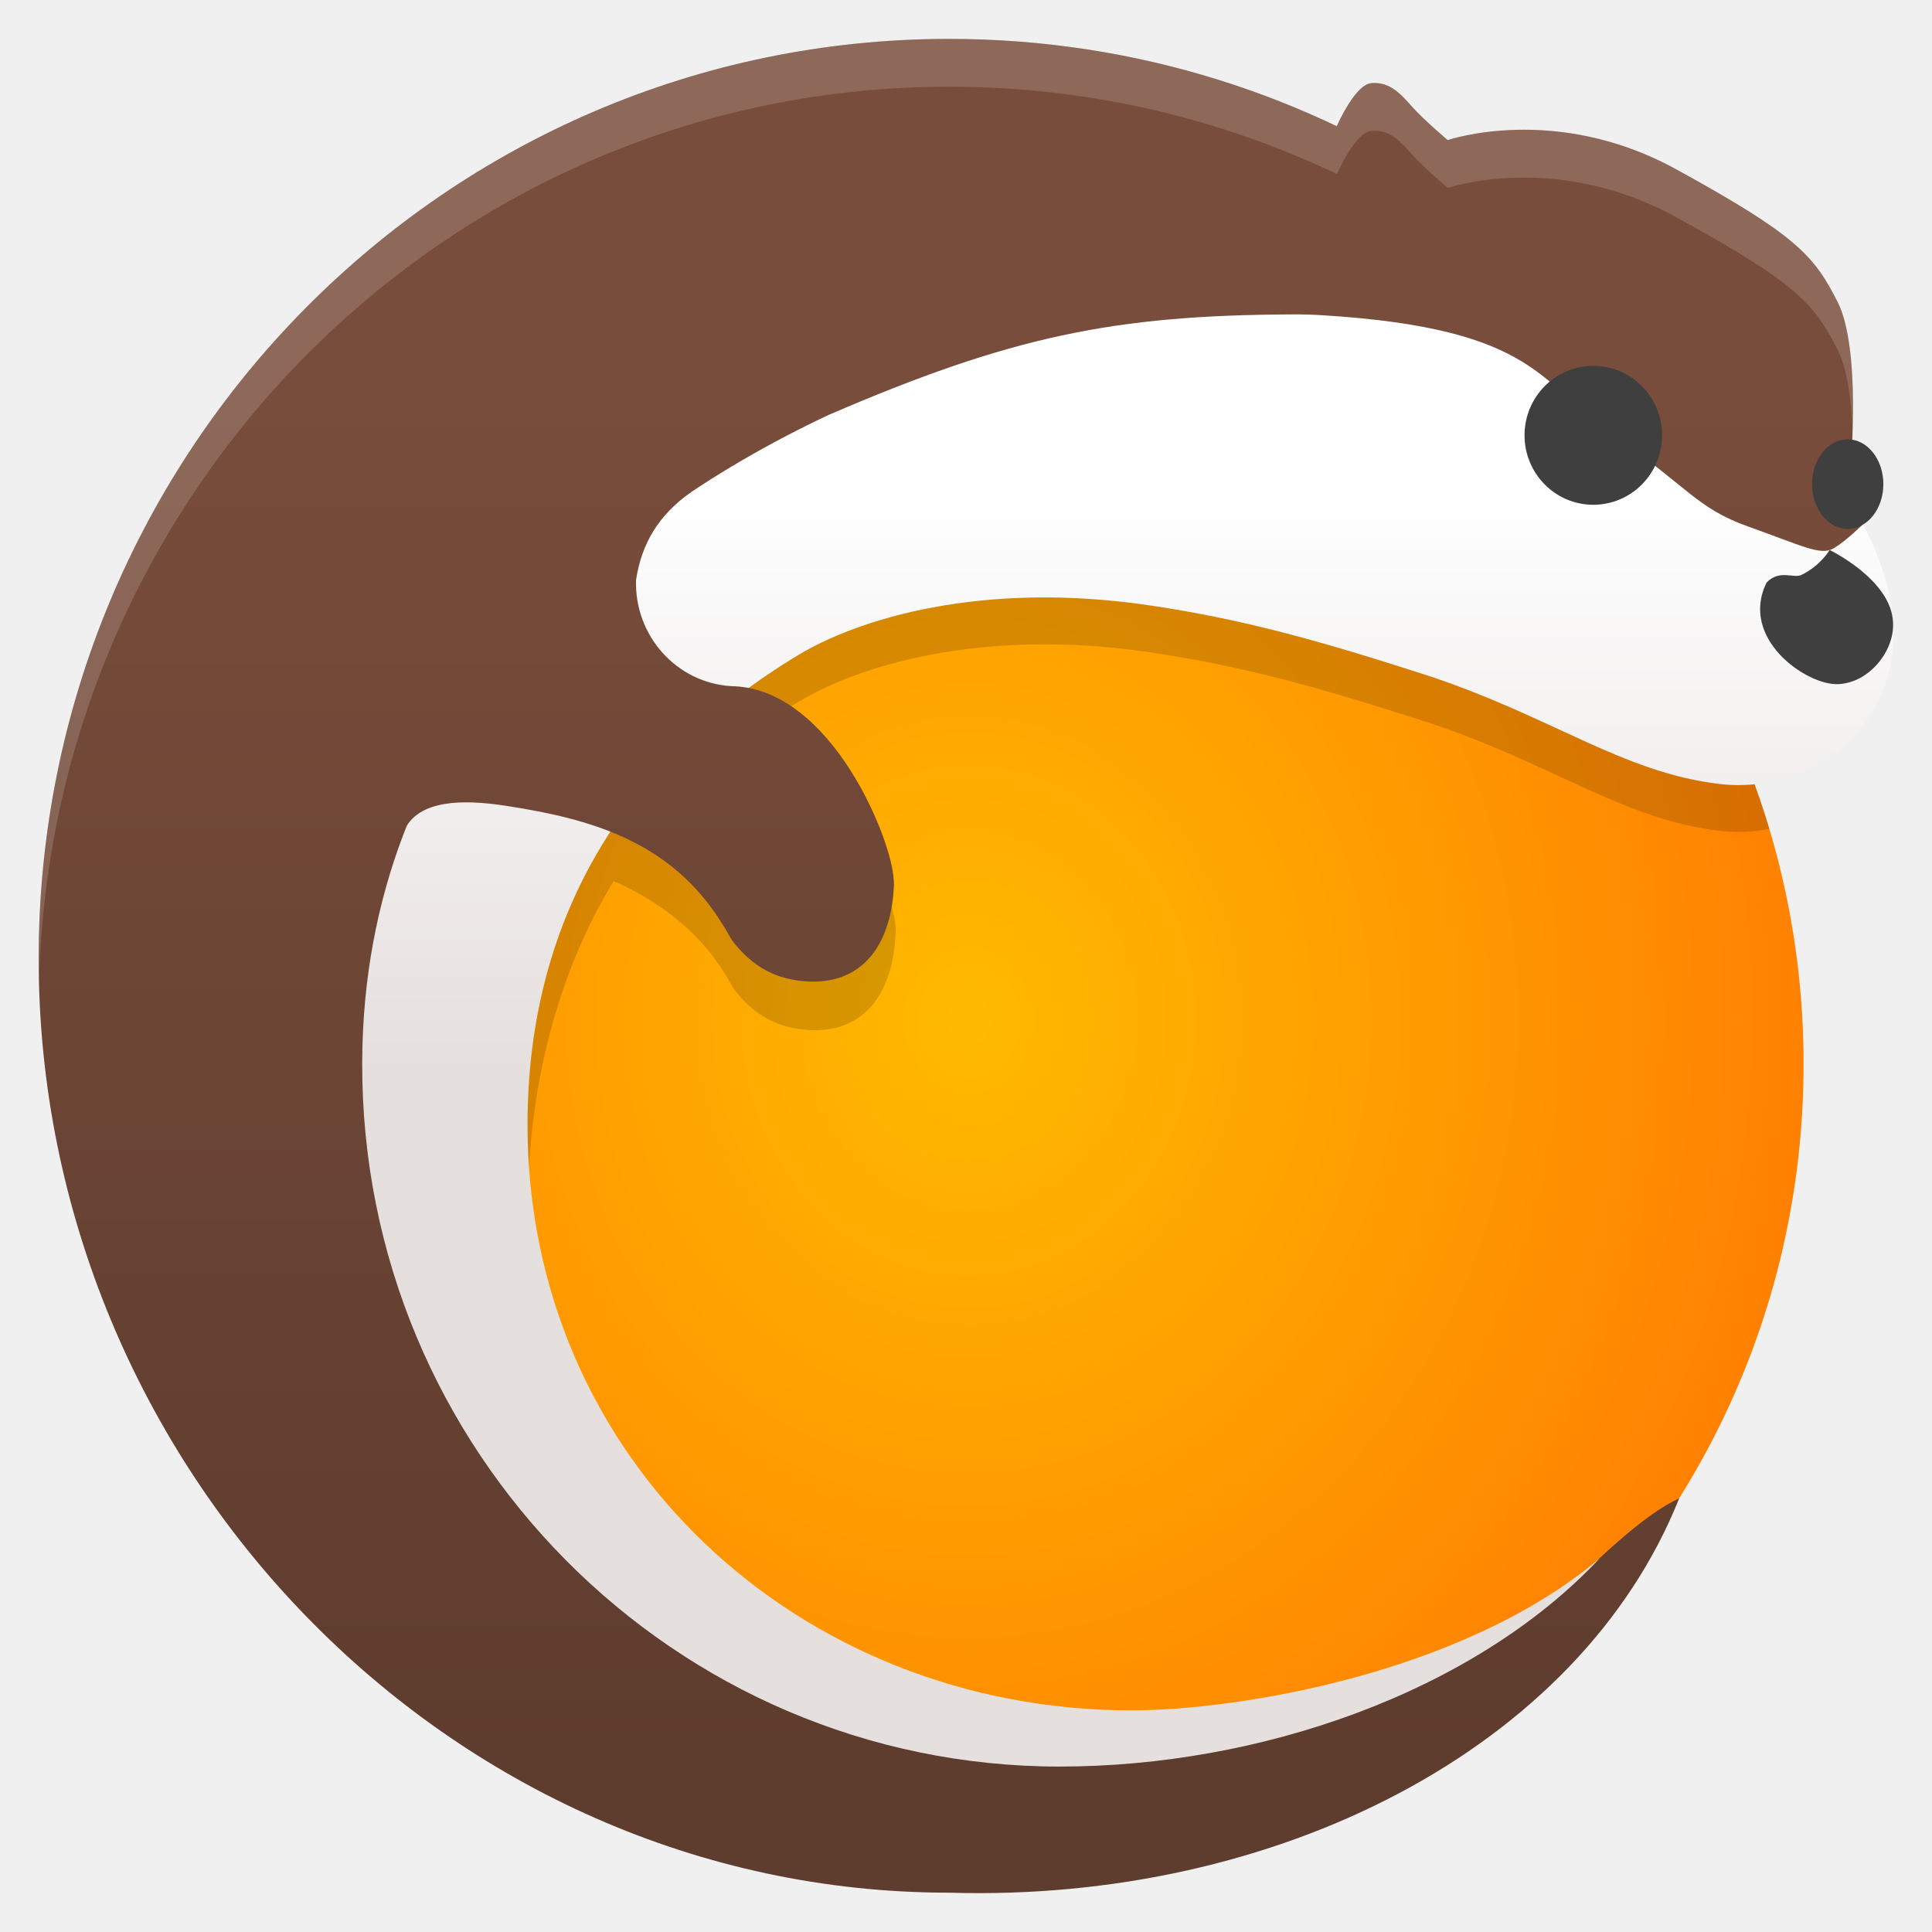
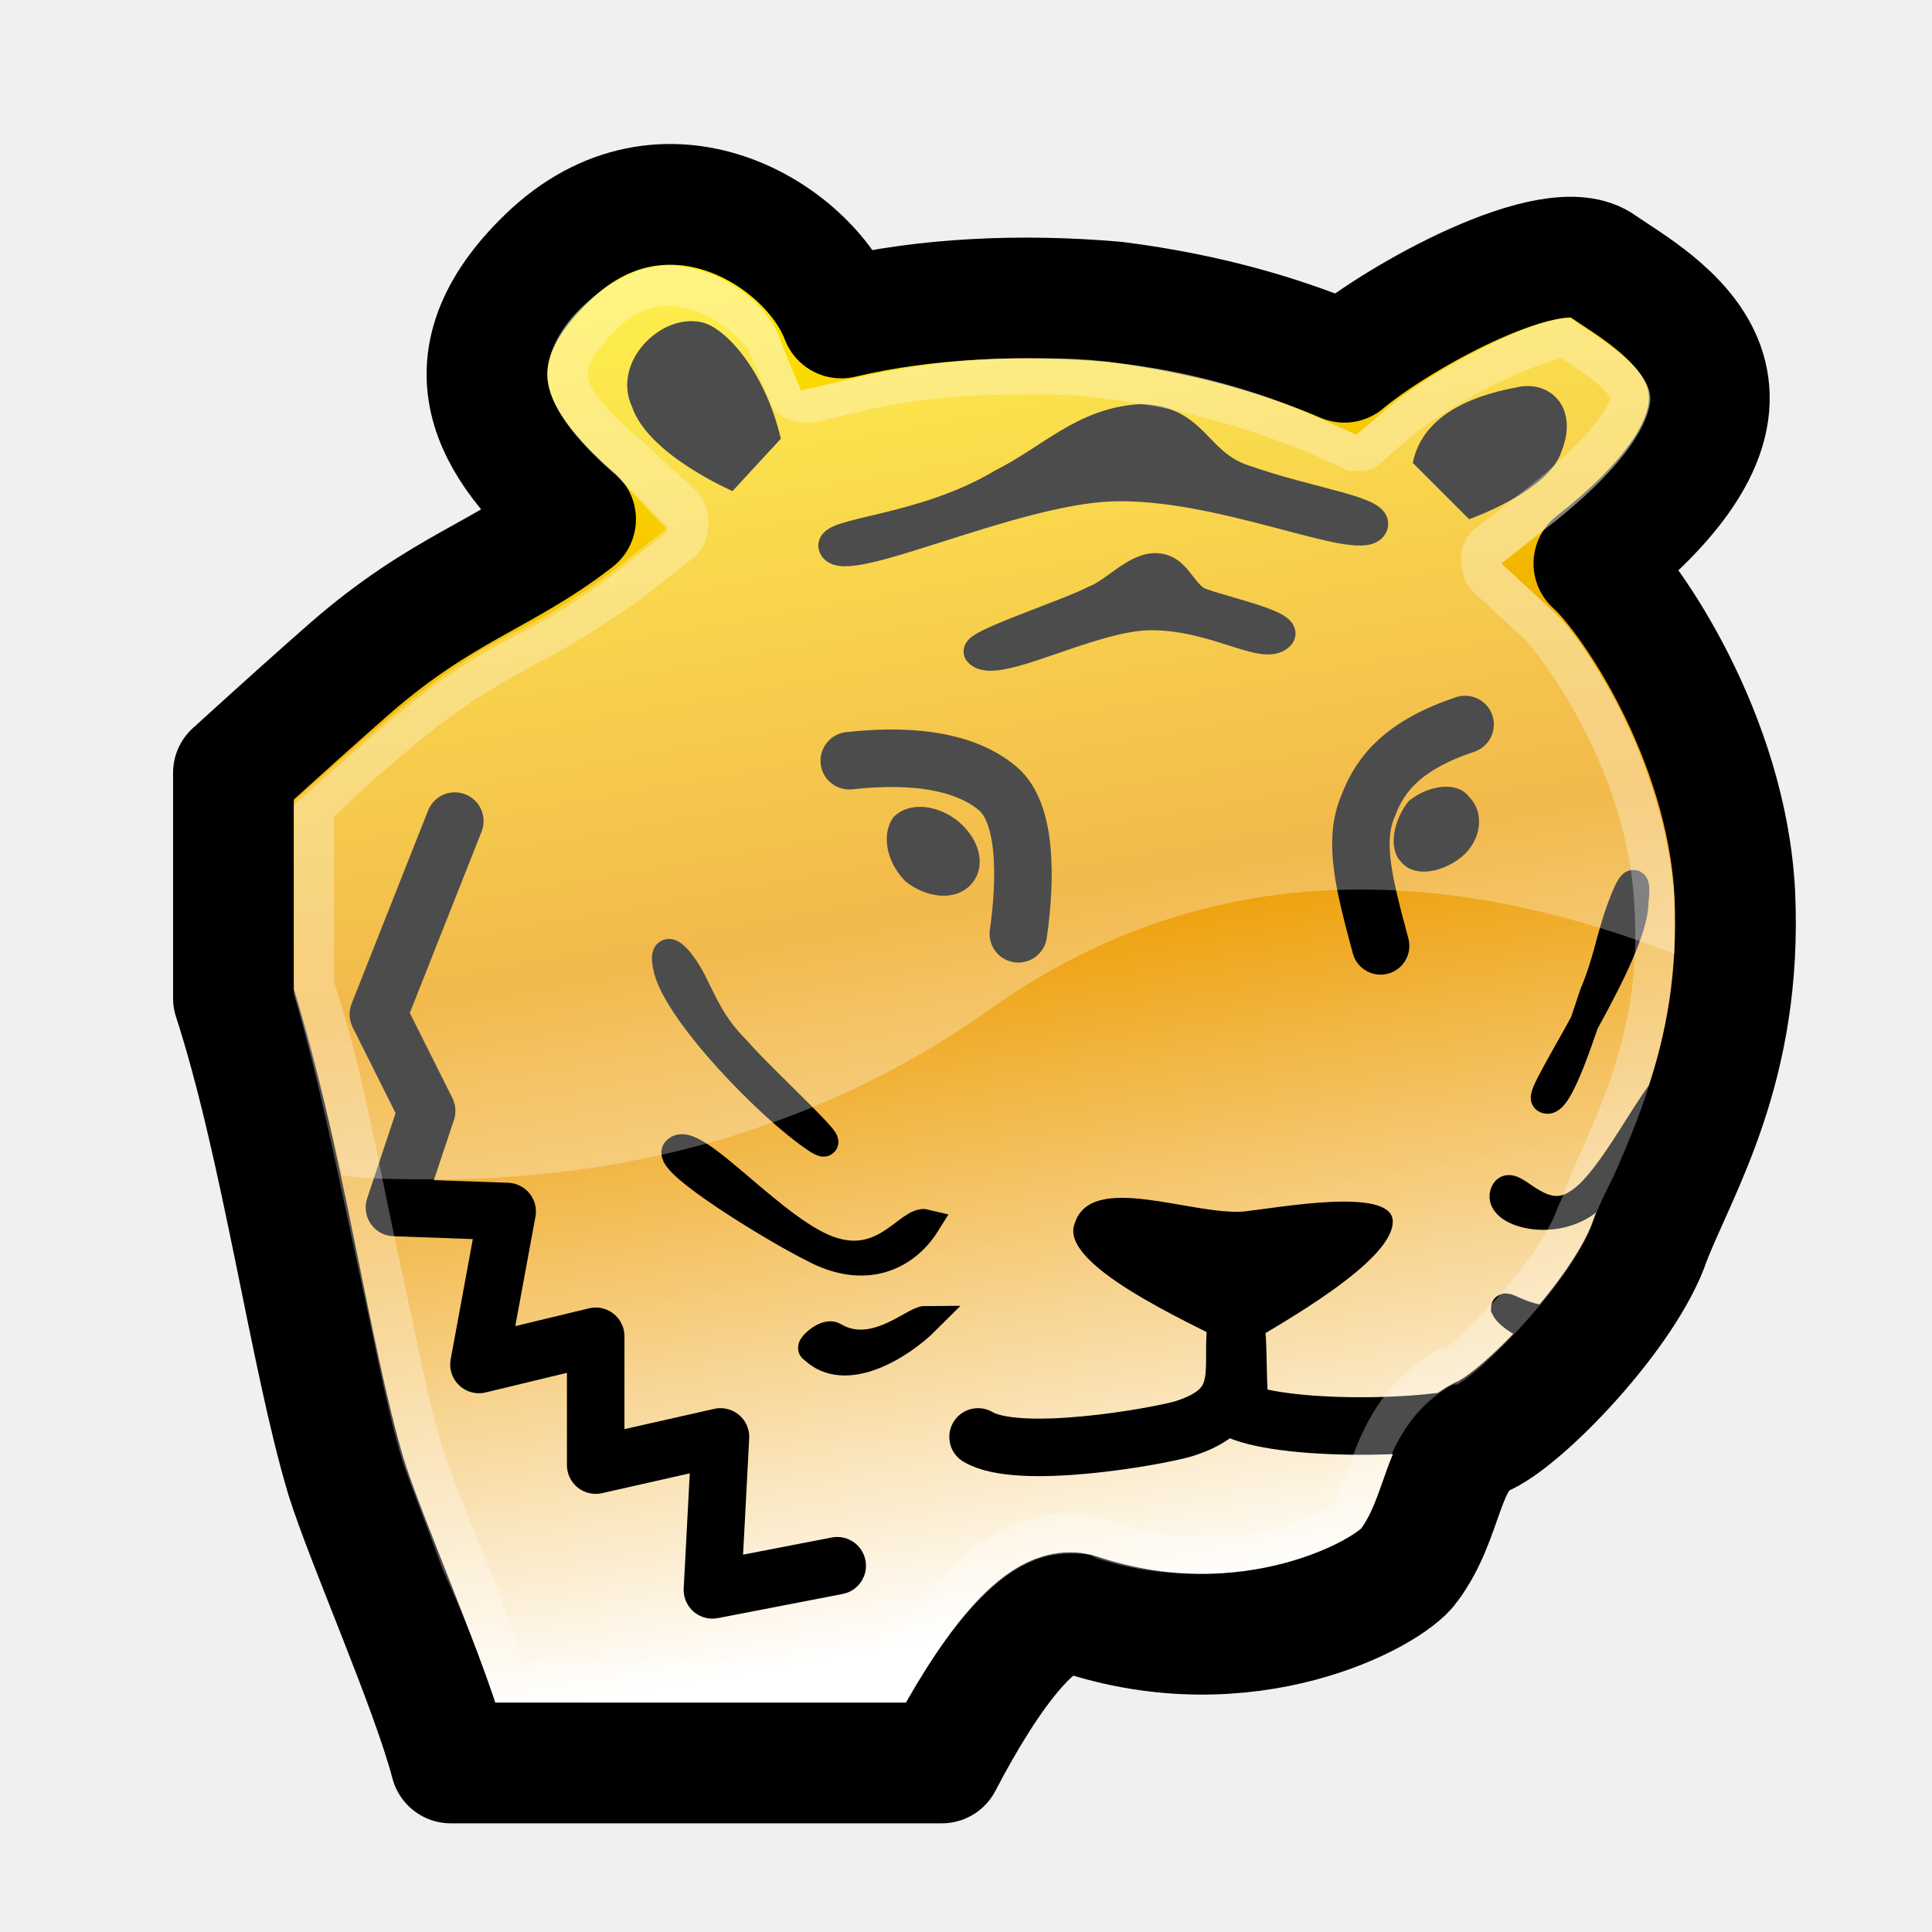
- <svg xmlns="http://www.w3.org/2000/svg" xmlns:xlink="http://www.w3.org/1999/xlink" id="svg30" width="256" height="256" version="1.1" viewBox="0 0 256 256">
-   <defs id="defs34">
-     <linearGradient id="linearGradient4520">
-       <stop id="stop4522" offset="0" style="stop-color:#794d3b;stop-opacity:1" />
-       <stop id="stop4524" offset="1" style="stop-color:#5e3c2e;stop-opacity:1" />
-     </linearGradient>
-     <linearGradient id="linearGradient4214">
-       <stop id="stop4216" offset="0" style="stop-color:#e5dfdd;stop-opacity:1" />
-       <stop id="stop4218" offset="1" style="stop-color:#fff;stop-opacity:1" />
-     </linearGradient>
-     <linearGradient id="linearGradient4146">
-       <stop id="stop4148" offset="0" style="stop-color:#ffba00;stop-opacity:1" />
-       <stop id="stop4150" offset="1" style="stop-color:#ff7f02;stop-opacity:1" />
-     </linearGradient>
-     <radialGradient id="radialGradient4354-0" cx="365.896" cy="-121.309" r="77.057" fx="365.896" fy="-121.309" gradientTransform="matrix(1.267778,0.01426727,-0.01587862,1.410295,-99.3015,42.05801)" gradientUnits="userSpaceOnUse" xlink:href="#linearGradient4146" />
-     <linearGradient id="linearGradient4468" x1="369.239" x2="423.442" y1="-117.549" y2="-171.752" gradientTransform="translate(0,564.6657)" gradientUnits="userSpaceOnUse" xlink:href="#linearGradient4214" />
-     <radialGradient id="radialGradient4475" cx="365.896" cy="-121.309" r="77.057" fx="365.896" fy="-121.309" gradientTransform="matrix(1.267778,0.01426727,-0.01587862,1.410295,-99.3015,606.7237)" gradientUnits="userSpaceOnUse" xlink:href="#linearGradient4146" />
-     <linearGradient id="linearGradient4526" x1="332.25" x2="332.25" y1="369.857" y2="522.875" gradientUnits="userSpaceOnUse" xlink:href="#linearGradient4520" />
-     <radialGradient id="radialGradient4544-0" cx="365.896" cy="-121.309" r="77.057" fx="365.896" fy="-121.309" gradientTransform="matrix(1.267778,0.01426727,-0.01587862,1.410295,-99.3015,606.7237)" gradientUnits="userSpaceOnUse" xlink:href="#linearGradient4146" />
-     <linearGradient id="linearGradient4550-5" x1="369.239" x2="369.239" y1="-117.549" y2="-183.117" gradientTransform="translate(0,564.6657)" gradientUnits="userSpaceOnUse" xlink:href="#linearGradient4214" />
-     <radialGradient id="radialGradient4544-0-6-4" cx="365.896" cy="-121.309" r="77.057" fx="365.896" fy="-121.309" gradientTransform="matrix(1.267778,0.01426727,-0.01587862,1.410295,-99.3015,606.7237)" gradientUnits="userSpaceOnUse" xlink:href="#linearGradient4146" />
-     <linearGradient id="linearGradient1049" x1="332.25" x2="332.25" y1="369.857" y2="522.875" gradientUnits="userSpaceOnUse" xlink:href="#linearGradient4520" />
-     <linearGradient id="linearGradient1051" x1="332.25" x2="332.25" y1="369.857" y2="522.875" gradientUnits="userSpaceOnUse" xlink:href="#linearGradient4520" />
-   </defs>
-   <g id="layer1" transform="matrix(1.171756,0,0,1.183746,-307.9482,-494.8652)">
-     <g id="g4532-1" transform="translate(5.877096,91.42611)">
-       <path style="fill:url(#radialGradient4544-0);fill-opacity:1;stroke:none" id="path2996-71-2" d="m 421.126,370.596 -0.222,7.937 -59.069,4.647 -44.514,28.901 -10.548,48.313 c 0,0 7.17,31.227 13.289,37.556 6.119,6.33 18.771,24.483 34.384,27.648 15.613,3.165 28.905,6.742 41.564,3.577 12.659,-3.165 21.108,-6.958 21.108,-6.958 l 5.274,-2.532 c 0,0 -1.298,1.137 -3.381,2.598 25.191,-16.15 41.877,-44.403 41.877,-76.548 0,-31.236 -15.756,-58.786 -39.762,-75.138 z" />
-       <path style="fill:url(#linearGradient1049);fill-opacity:1;stroke:none" id="path3970-2-2" d="m 407.736,341.565 c 0,0 2.226,-5.492 4.304,-5.64 2.078,-0.148 3.265,1.187 4.601,2.672 1.336,1.484 4.007,3.71 4.007,3.71 0,0 12.17,-4.156 25.825,3.265 13.655,7.421 15.584,9.647 18.256,14.842 2.672,5.195 1.484,18.256 1.484,18.256 l 1.596,7.792 -3.377,4.378 -23.747,-4.007 -28.348,-20.927 z" />
-       <path style="fill:#000;fill-opacity:.157;stroke:none" id="path2996-71-9-9" d="m 421.141,370.599 -4.719,6.438 -54.562,6.125 -44.531,28.906 -10.531,48.312 c 0,0 7.163,31.233 13.281,37.562 6.119,6.33 18.762,24.491 34.375,27.656 15.613,3.165 28.904,6.727 41.562,3.562 12.659,-3.165 21.125,-6.938 21.125,-6.938 l 5.281,-2.531 c 0,0 -1.323,1.133 -3.406,2.594 2.853,-1.829 5.596,-3.841 8.219,-5.969 -14.618,9.149 -32.447,13.748 -42.562,13.75 -37.585,0 -68.062,-30.446 -68.062,-68.031 0,-13.269 3.204,-26.229 9.719,-36.781 4.588,1.97 9.419,5.32 12.469,10.219 0.491,0.707 0.828,1.518 1.375,2.188 2.692,3.294 5.6,4.147 8.531,4.281 6.264,0.182 9.221,-4.494 9.5,-10.781 0.008,-0.493 0.045,-0.247 0.011,-0.678 -0.198,-4.19 -6.373,-19.672 -16.636,-21.447 1.796,-1.382 3.668,-2.674 5.625,-3.844 6.61,-3.951 20.654,-8.435 40.125,-5.5 9.875,1.489 17.965,3.617 30.438,7.594 14.475,4.616 22.519,11.062 33.656,12.344 1.874,0.216 3.766,0.13 5.594,-0.219 -6.073,-20.1 -18.904,-37.252 -35.875,-48.812 z" />
-       <path style="fill:url(#linearGradient1051);fill-opacity:1;stroke:none" id="path2996-7-5-8" d="m 364.271,330.976 c -56.867,0 -102.968,46.101 -102.968,102.968 0,56.867 46.312,104.535 102.968,104.542 36.962,1.099 71.25,-16.112 82.552,-44.152 -4.17,1.924 -8.757,6.56 -12.216,9.594 -6.521,5.721 -13.596,6.88 -22.59,11.564 -17.433,9.08 -36.288,7.874 -53.877,4.01 -14.297,-3.141 -29.978,-10.133 -38.393,-21.316 -8.415,-11.184 -13.355,-37.742 -13.355,-37.742 l 10.6,-48.552 44.734,-29.044 59.361,-4.67 0.223,-7.976 c 8.961,6.104 16.776,13.767 23.062,22.59 h 14.299 c -15.883,-36.38 -52.168,-61.815 -94.401,-61.815 z" />
-       <path style="fill:url(#linearGradient4550-5);fill-opacity:1;stroke:none" id="path3004-7-2" d="m 402.892,361.817 c -19.941,0.102 -31.554,2.413 -52.246,11.247 -26.251,12.212 -52.607,35.077 -52.755,72.449 -0.173,43.553 35.315,78.856 78.869,78.856 22.506,0 46.742,-8.221 61.108,-23.342 -15.462,12.947 -40.943,17.048 -52.974,17.051 -37.585,0 -68.309,-27.961 -68.309,-65.546 0,-23.748 11.64,-41.243 30.606,-52.58 6.61,-3.951 20.645,-8.445 40.117,-5.51 9.875,1.489 17.963,3.619 30.435,7.596 14.475,4.616 22.538,11.063 33.675,12.345 12.684,1.459 26.083,-10.493 16.188,-29.084 0,0 -1.794,1.79 -3.293,2.689 -1.499,0.9 -3.593,-0.289 -9.59,-2.388 -5.997,-2.099 -6.9,-4.509 -15.296,-10.206 -8.396,-5.697 -8.392,-11.987 -32.98,-13.486 -1.153,-0.07 -2.345,-0.104 -3.555,-0.092 z" />
-       <circle style="fill:#3f3f3f;fill-opacity:1;stroke:none" id="path3026-6-2" cx="542.143" cy="384.505" r="17.857" transform="matrix(0.4355232,0,0,0.4355232,200.9913,207.8893)" />
-       <circle style="fill:#3f3f3f;fill-opacity:1;stroke:none" id="path3026-4-1-7" cx="542.143" cy="384.505" r="17.857" transform="matrix(0.2257675,0,0,0.2808408,343.4773,272.8314)" />
-       <path style="fill:url(#linearGradient4526);fill-opacity:1;stroke:none" id="path3889-4-8" d="m 334.292,381.213 c -5.067,1.234 -17.416,4.233 -24.752,14.19 -7.046,9.563 -6.474,20.712 -6.631,23.681 2.04,-3.285 7.627,-2.819 11.478,-2.223 9.081,1.405 18.393,3.822 24.215,13.174 0.491,0.707 0.839,1.524 1.386,2.193 2.692,3.294 5.602,4.139 8.533,4.274 6.264,0.182 9.221,-4.493 9.5,-10.78 0.008,-0.493 0.002,-0.257 -0.033,-0.689 -0.207,-4.378 -6.927,-21.079 -18.013,-21.593 -0.124,-0.004 -0.249,-0.003 -0.371,-0.011 -6.149,-0.376 -10.928,-5.613 -10.749,-11.865 0.617,-4.05 2.508,-7.253 6.218,-9.852 z" />
-       <path style="fill:#3f3f3f;fill-opacity:1;stroke:none" id="path3950-2-5" d="m 463.83,388.188 c 0,0 -1.01,1.745 -3.187,2.791 -0.894,0.429 -2.464,-0.648 -3.938,0.849 -3.129,6.281 4.515,11.525 8.077,11.377 3.562,-0.148 6.372,-3.737 6.224,-6.854 -0.148,-4.824 -7.176,-8.162 -7.176,-8.162 z" />
-       <path style="fill:#fff;fill-opacity:.157;stroke:none" id="path2996-7-8-5-3-8" d="m 364.271,330.976 c -56.867,0 -102.968,46.101 -102.968,102.968 0,0.889 0.017,1.766 0.04,2.65 1.43,-55.62 46.963,-100.265 102.928,-100.265 15.678,0 30.543,3.505 43.842,9.773 0.707,-1.526 2.354,-4.715 3.936,-4.828 2.078,-0.148 3.256,1.192 4.591,2.676 1.336,1.484 4.014,3.713 4.014,3.713 0,0 12.163,-4.154 25.817,3.267 13.655,7.421 15.589,9.642 18.261,14.837 1.112,2.162 1.554,5.686 1.692,9.065 0.145,-4.272 0.06,-11.01 -1.692,-14.417 -2.672,-5.195 -4.606,-7.416 -18.261,-14.837 -13.655,-7.421 -25.817,-3.267 -25.817,-3.267 0,0 -2.678,-2.228 -4.014,-3.713 -1.336,-1.484 -2.514,-2.825 -4.591,-2.676 -1.581,0.113 -3.229,3.301 -3.936,4.828 -13.299,-6.269 -28.165,-9.773 -43.842,-9.773 z" />
-     </g>
-   </g>
+ <svg xmlns="http://www.w3.org/2000/svg" version="1.0" x="0px" y="0px" width="48px" height="48px" viewBox="-4.3 -3.6 48 48" enable-background="new -4.3 -3.6 48 48" xml:space="preserve">
+   <defs>
+ </defs>
+   <linearGradient id="path3001_3_" gradientUnits="userSpaceOnUse" x1="845.335" y1="-1195.79" x2="838.498" y2="-1157.02" gradientTransform="matrix(1 0 0 -1 -820.9805 -1156.493)">
+     <stop offset="7.692307e-002" style="stop-color:#FFFFFF" />
+     <stop offset="0.533" style="stop-color:#ED9C00" />
+     <stop offset="1" style="stop-color:#FFF000" />
+   </linearGradient>
+   <path id="path3001_1_" fill="url(#path3001_3_)" stroke="#000000" stroke-width="3" stroke-linecap="round" stroke-linejoin="round" stroke-miterlimit="2" d="  M38.8,18.6c-0.2-3.9-2.6-7.4-3.5-8.2C40.9,6,36.8,3.9,35.5,3c-1.2-0.9-5.1,1.3-6.4,2.4c-1.4-0.6-3.3-1.2-5.7-1.5  c-2.3-0.2-4.7-0.1-6.8,0.4C15.8,2.2,12.2,0,9.3,2.8c-2.9,2.8-1,5,0.7,6.5C8.2,10.7,6.7,11,4.4,13c-0.8,0.7-1.8,1.6-2.9,2.6v5.6  c1.2,3.7,1.9,8.9,2.8,11.9c0.5,1.6,2.1,5.2,2.6,7.1h12.2c1.2-2.3,2.5-4,3.4-3.7c4.2,1.4,7.7-0.5,8.2-1.2c0.9-1.2,0.8-2.7,1.8-3.2  c1-0.4,3.6-3.1,4.2-4.9C37.4,25.4,39,22.9,38.8,18.6z" />
+   <path id="path2397_1_" fill="none" stroke="#000000" stroke-width="1.429" stroke-linecap="round" d="M16.8,15.3  c1.8-0.2,3,0.1,3.7,0.7c0.7,0.6,0.7,2.2,0.5,3.6" />
+   <path id="path2399_1_" fill="none" stroke="#000000" stroke-width="1.429" stroke-linecap="round" d="M32.1,14.4  c-1.5,0.5-2.1,1.2-2.4,2c-0.4,0.9-0.1,2,0.3,3.5" />
+   <path id="path3187_1_" fill="none" stroke="#000000" stroke-width="1.429" stroke-linecap="round" d="M20,32.1c1,0.6,4.4,0,5.1-0.2  c1.6-0.5,1.2-1.4,1.3-2.5c0.1,0.3,0,2.1,0.2,2.1c1.4,0.5,5.3,0.4,6.2-0.1" />
+   <path id="path3190_1_" fill="none" stroke="#000000" stroke-width="1.429" stroke-linecap="round" stroke-linejoin="round" d="  M16.5,35.3l-3.1,0.6l0.2-3.8l-3.1,0.7v-3.2l-2.9,0.7l0.7-3.8l-2.8-0.1L6.3,24l-1.2-2.4L7,16.8" />
+   <path id="path3171_1_" d="M19.8,18.4c-0.4,0.4-1.1,0.3-1.6-0.1c-0.5-0.5-0.6-1.2-0.3-1.6l0,0c0.4-0.4,1.1-0.3,1.6,0.1  C20.1,17.3,20.2,18,19.8,18.4L19.8,18.4z" />
+   <path id="path3173_1_" d="M30.5,17.8c0.3,0.4,1,0.3,1.5-0.1c0.5-0.4,0.6-1.1,0.2-1.5l0,0c-0.3-0.4-1-0.3-1.5,0.1  C30.3,16.8,30.2,17.5,30.5,17.8L30.5,17.8z" />
+   <path id="path3262_1_" d="M22.4,26.8c-0.4,1,2.7,2.4,4.1,3.1c1-0.6,3.9-2.2,3.8-3.2c-0.1-0.8-2.8-0.3-3.7-0.2  C25.3,26.6,22.8,25.5,22.4,26.8z" />
+   <path id="path3228_1_" d="M13.9,8.6l1.2-1.3c-0.4-1.7-1.4-2.8-2-2.9c-1-0.2-2.2,1-1.7,2.1C11.8,7.7,13.9,8.6,13.9,8.6z" />
+   <path id="path3230_1_" d="M32.2,9.3l-1.4-1.4C31.1,6.4,33,6.1,33.5,6c0.8-0.1,1.4,0.6,1,1.6C34.2,8.6,32.2,9.3,32.2,9.3z" />
+   <path id="path3006_1_" stroke="#000000" stroke-width="0.715" d="M16,24.7c-1.2-0.8-3.4-3.1-3.7-4.2c-0.2-0.8,0.3-0.3,0.6,0.3  c0.3,0.6,0.5,1.1,1.1,1.7C14.6,23.2,16.8,25.2,16,24.7z" />
+   <path id="path3008_1_" stroke="#000000" stroke-width="0.715" stroke-linecap="round" d="M12.5,25c0.4-0.5,2.5,2.1,3.9,2.5  c1.3,0.4,1.9-0.8,2.3-0.7c-0.5,0.8-1.5,1.3-2.8,0.6C14.9,26.9,12.3,25.3,12.5,25z" />
+   <path id="path3010_1_" stroke="#000000" stroke-width="0.715" stroke-linecap="round" d="M16.4,29.6c1,0.6,2-0.4,2.3-0.4  c-0.6,0.6-2,1.5-2.8,0.7C15.8,29.9,16.2,29.5,16.4,29.6z" />
+   <path id="path3012_1_" stroke="#000000" stroke-width="0.715" d="M34.1,23.7c-0.2-0.1,2.2-3.6,2.2-4.9c0.1-0.9-0.2-0.2-0.4,0.4  c-0.2,0.6-0.3,1.2-0.6,1.9C35,22,34.4,23.9,34.1,23.7z" />
+   <path id="path3014_1_" stroke="#000000" stroke-width="0.715" stroke-linecap="round" d="M37.5,23.2c-0.4-0.4-1.6,2.5-2.6,3.1  c-0.9,0.6-1.6-0.6-1.8-0.3c-0.3,0.5,1.3,1,2.2,0.1C36,25.5,37.7,23.4,37.5,23.2z" />
+   <path id="path3016_1_" stroke="#000000" stroke-width="0.715" stroke-linecap="round" d="M34.9,28.9c-0.7,0.7-1.8-0.1-1.8,0  c0.2,0.4,1.8,1.1,2.2,0.2C35.3,29.1,35,28.7,34.9,28.9z" />
+   <path id="path3026_1_" stroke="#000000" stroke-width="0.715" d="M24.4,10.5c0.5,0,0.6,0.5,1,0.8c0.3,0.2,2.4,0.6,2.1,0.9  c-0.4,0.4-1.6-0.5-3.2-0.5c-1.5,0-3.9,1.4-4.3,0.9c-0.1-0.2,2.1-0.9,2.9-1.3C23.4,11.1,23.9,10.5,24.4,10.5z" />
+   <path id="path3028_1_" stroke="#000000" stroke-width="0.715" d="M24,6.8c1.4,0,1.4,1.1,2.6,1.5c1.7,0.6,3.5,0.8,3.2,1.2  c-0.4,0.5-3.8-1.1-6.5-1c-2.5,0.1-6.6,2.1-6.9,1.5c-0.2-0.4,2.2-0.4,4.2-1.6C21.8,7.8,22.6,6.9,24,6.8z" />
+   <path opacity="0.3" fill="#FFFFFF" d="M12.3,3c1.4,0,2.6,1.1,2.8,1.9l0.5,1.2l1.3-0.3c1.3-0.3,2.7-0.5,4.3-0.5c0.7,0,1.4,0,2.1,0.1  c1.9,0.2,3.6,0.7,5.2,1.4l0.9,0.4l0.7-0.6c1-0.9,3.6-2.3,4.6-2.3l0,0L35,4.5c0.6,0.4,1.7,1.1,1.7,1.8c0,0.3-0.2,1.3-2.3,3L33,10.4  l1.3,1.2c0.6,0.5,2.8,3.6,3,7.2c0.1,3.1-0.8,5.2-1.5,6.8c-0.2,0.4-0.4,0.8-0.5,1.1c-0.5,1.5-2.8,3.8-3.4,4.1l0,0h-0.1  c-1.1,0.6-1.5,1.6-1.8,2.4c-0.2,0.5-0.3,0.9-0.6,1.2c-0.3,0.3-1.8,1.1-3.9,1.1c-0.9,0-1.7-0.1-2.6-0.4C22.8,35,22.5,35,22.3,35  c-0.9,0-2.2,0.4-4.1,3.7H8c-0.3-1-0.8-2.2-1.3-3.3c-0.4-1.1-0.8-2.1-1-2.7c-0.4-1.3-0.7-3-1.1-4.8c-0.5-2.3-1-4.8-1.6-6.8v-4.7  c0.9-0.8,1.7-1.5,2.4-2.1c1.2-1,2.1-1.6,3.1-2.1c0.8-0.4,1.6-0.9,2.4-1.5l1.4-1.1L11,8.2c-0.7-0.6-1.7-1.6-1.7-2.5  c0-0.5,0.3-1.2,1-1.8C11,3.3,11.6,3,12.3,3 M12.3,4c-0.5,0-0.9,0.2-1.3,0.6c-0.7,0.7-0.7,1-0.7,1.1c0,0.2,0.1,0.6,1.4,1.7L13,8.6  c0.2,0.2,0.3,0.5,0.3,0.8c0,0.3-0.1,0.6-0.3,0.8l-1.4,1.1c-1,0.7-1.8,1.2-2.6,1.6c-0.9,0.5-1.8,1-3,2c-0.6,0.5-1.3,1.1-2,1.8v4.1  c0.7,2.1,1.1,4.5,1.6,6.8c0.4,1.8,0.7,3.5,1.1,4.8C6.9,33,7.3,34,7.7,35c0.4,0.9,0.7,1.9,1,2.7h8.9c1.5-2.6,3-3.7,4.7-3.7  c0.3,0,0.7,0.1,1,0.2c0.7,0.2,1.5,0.4,2.3,0.4c1.7,0,2.9-0.6,3.2-0.8c0.1-0.2,0.2-0.5,0.4-0.9c0.3-0.9,0.8-2.2,2.3-3l0,0h0.1  c0.5-0.3,2.4-2.3,2.8-3.5c0.2-0.4,0.3-0.8,0.5-1.2c0.7-1.6,1.6-3.5,1.4-6.4c-0.2-3.4-2.4-6.2-2.7-6.5l-1.3-1.2  c-0.2-0.2-0.3-0.5-0.3-0.8c0-0.3,0.1-0.6,0.4-0.8l1.4-1.1c1.6-1.3,1.9-2,1.9-2.1c-0.1-0.3-0.9-0.8-1.2-1c-0.9,0.2-2.9,1.2-3.8,2  L30,7.9c-0.2,0.2-0.4,0.2-0.6,0.2c-0.1,0-0.3,0-0.4-0.1l-0.9-0.4c-1.5-0.6-3.2-1.1-5-1.3c-0.6-0.1-1.3-0.1-1.9-0.1  c-1.5,0-2.8,0.1-4,0.4l-1.3,0.3c-0.1,0-0.2,0-0.2,0c-0.4,0-0.8-0.2-0.9-0.6l-0.5-1.2C14.1,4.8,13.3,4,12.3,4L12.3,4z" />
+   <path opacity="0.3" fill="#FFFFFF" d="M34.3,11.6L33,10.4l1.4-1.1c2.1-1.7,2.3-2.7,2.3-3c0-0.7-1.1-1.4-1.7-1.8l-0.3-0.2  c-1,0-3.6,1.4-4.6,2.3l-0.7,0.6l-0.9-0.4c-1.5-0.7-3.3-1.2-5.2-1.4c-0.7-0.1-1.4-0.1-2.1-0.1c-1.6,0-3,0.2-4.3,0.5l-1.3,0.3  l-0.5-1.2C14.9,4.1,13.7,3,12.3,3c-0.7,0-1.3,0.3-2,0.9c-0.7,0.6-1,1.3-1,1.8c0,0.9,1,1.9,1.7,2.5l1.3,1.3l-1.4,1.1  c-0.8,0.6-1.6,1.1-2.4,1.5c-1,0.5-1.9,1.1-3.1,2.1c-0.7,0.6-1.5,1.3-2.4,2.1V21c0.4,1.4,0.8,2.9,1.2,4.6c0.7,0.1,1.5,0.1,2.3,0.1  c4.3,0,9.3-1,13.9-4.3c3-2.1,6.1-2.9,9.1-2.9c2.8,0,5.5,0.7,7.8,1.6c0-0.4,0-0.9,0-1.3C37.1,15.2,34.9,12.1,34.3,11.6z" />
</svg>
